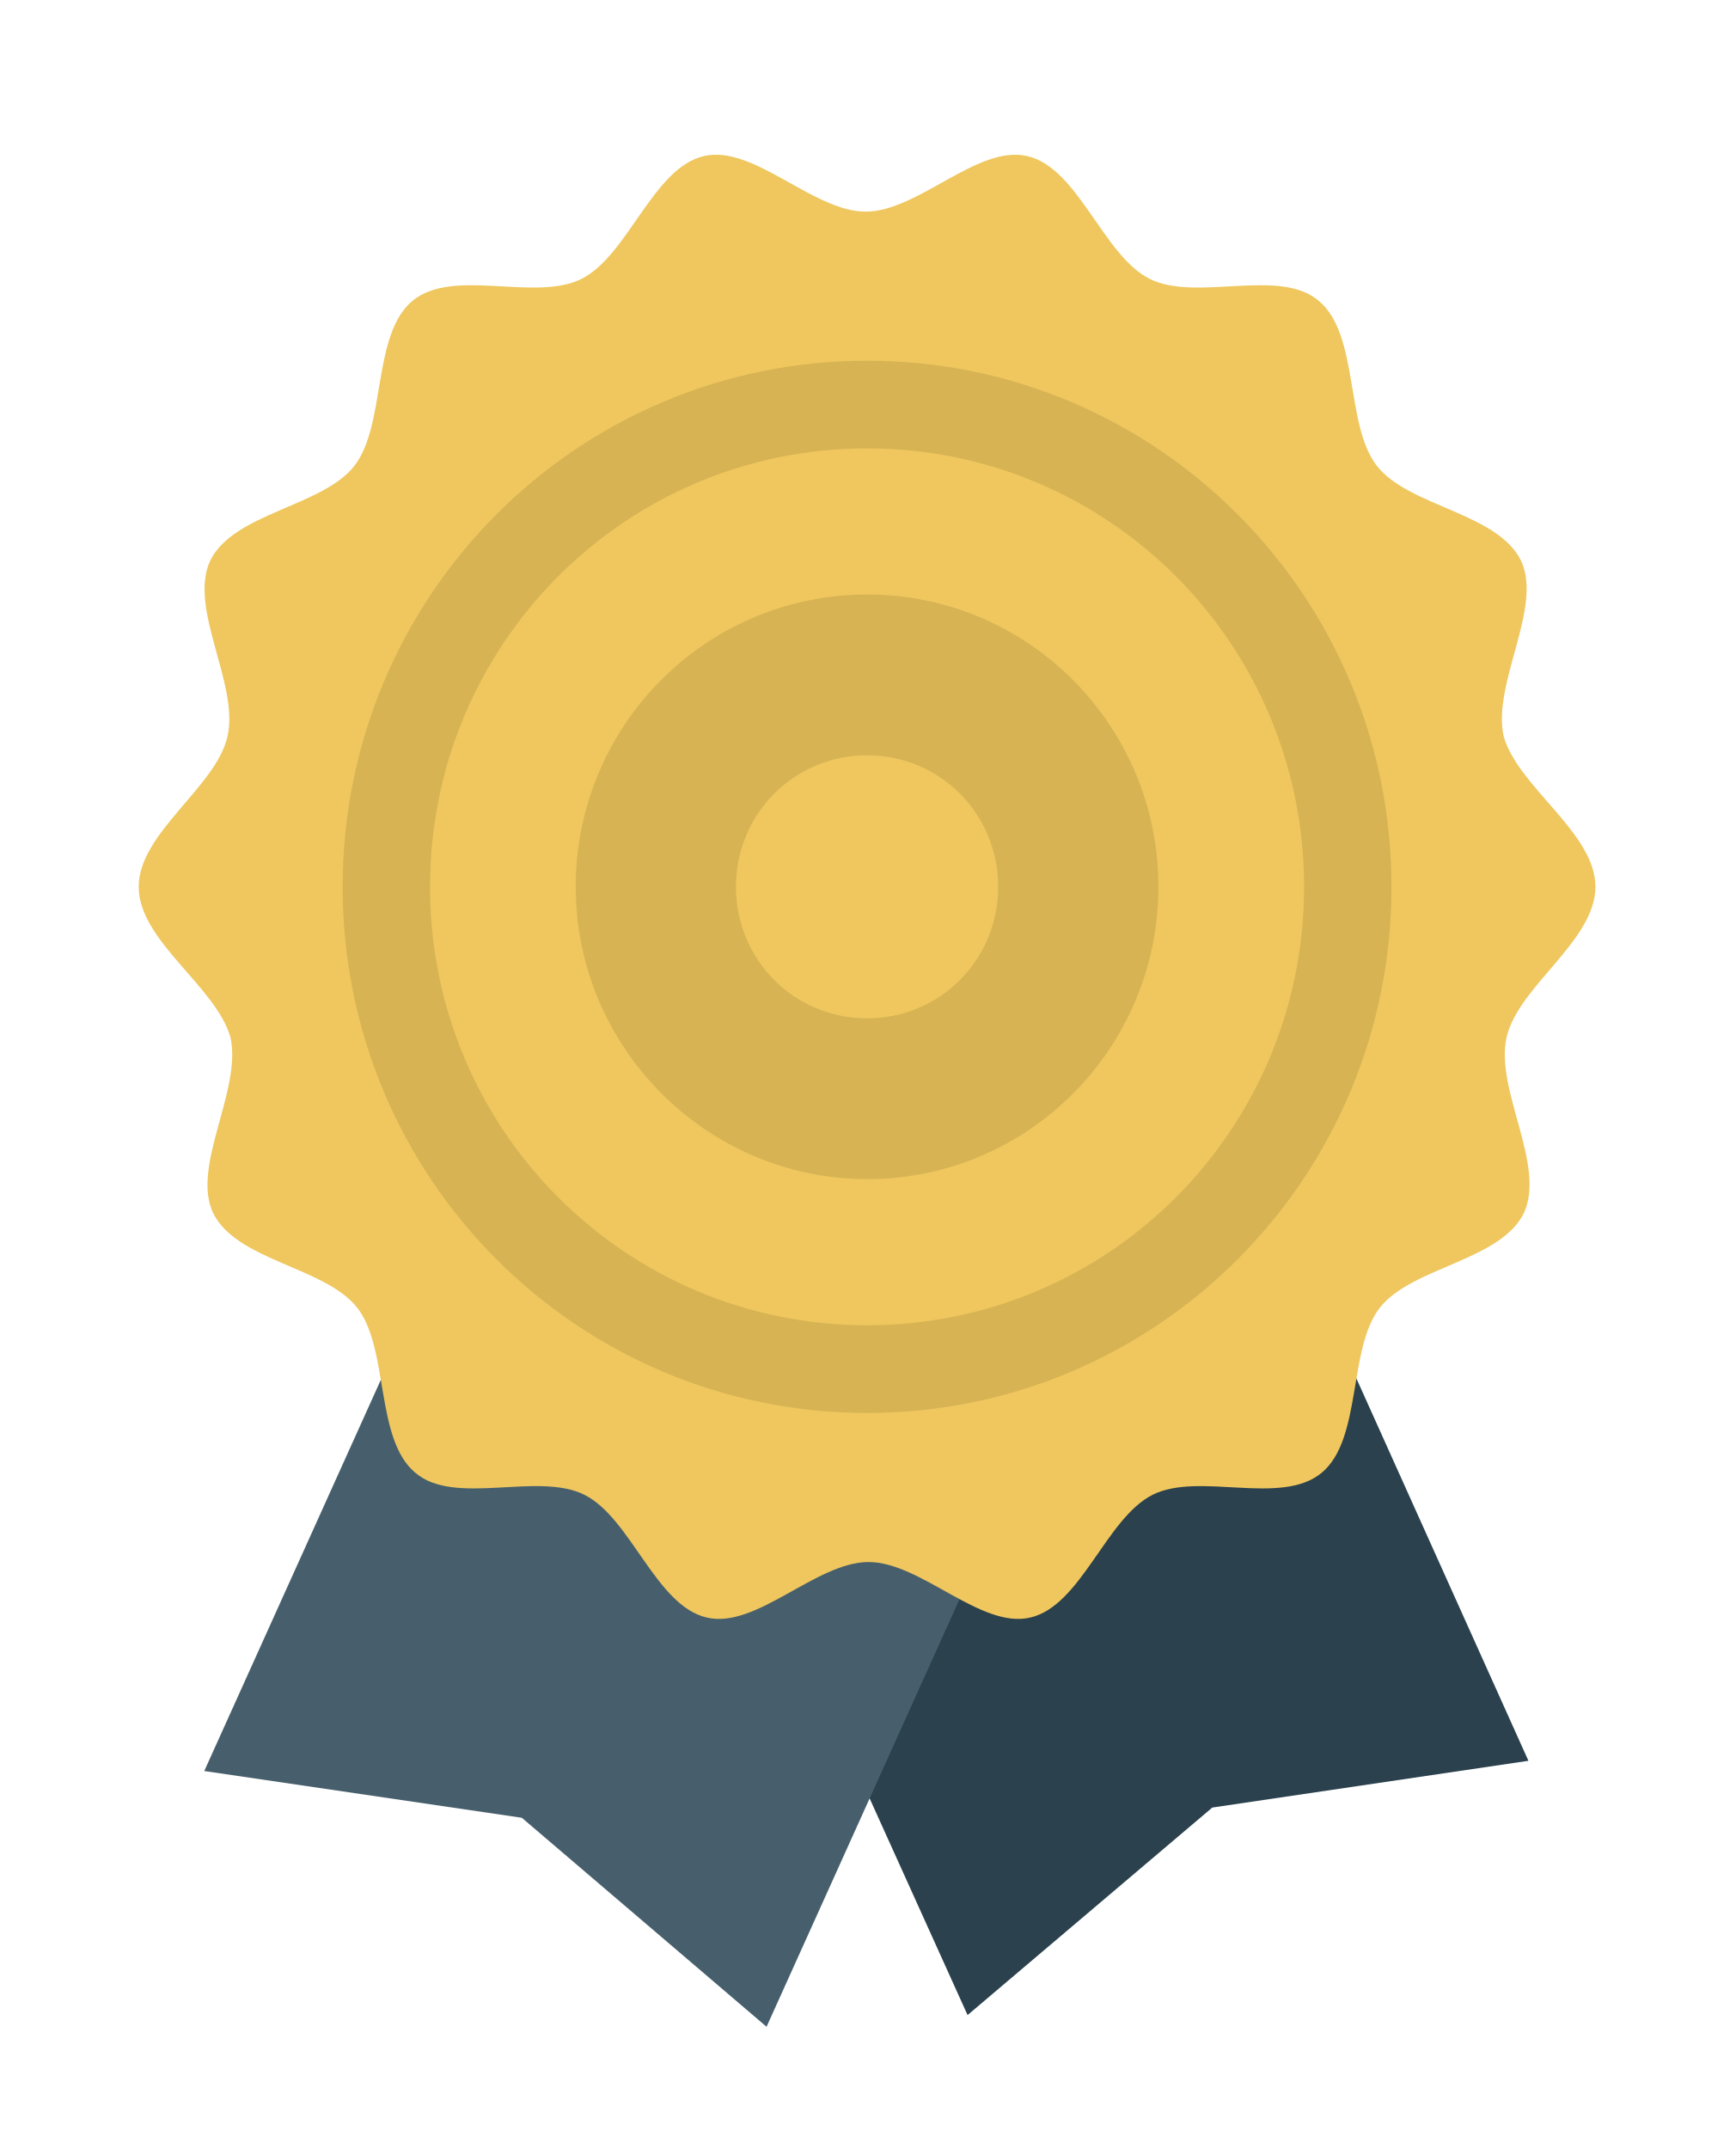
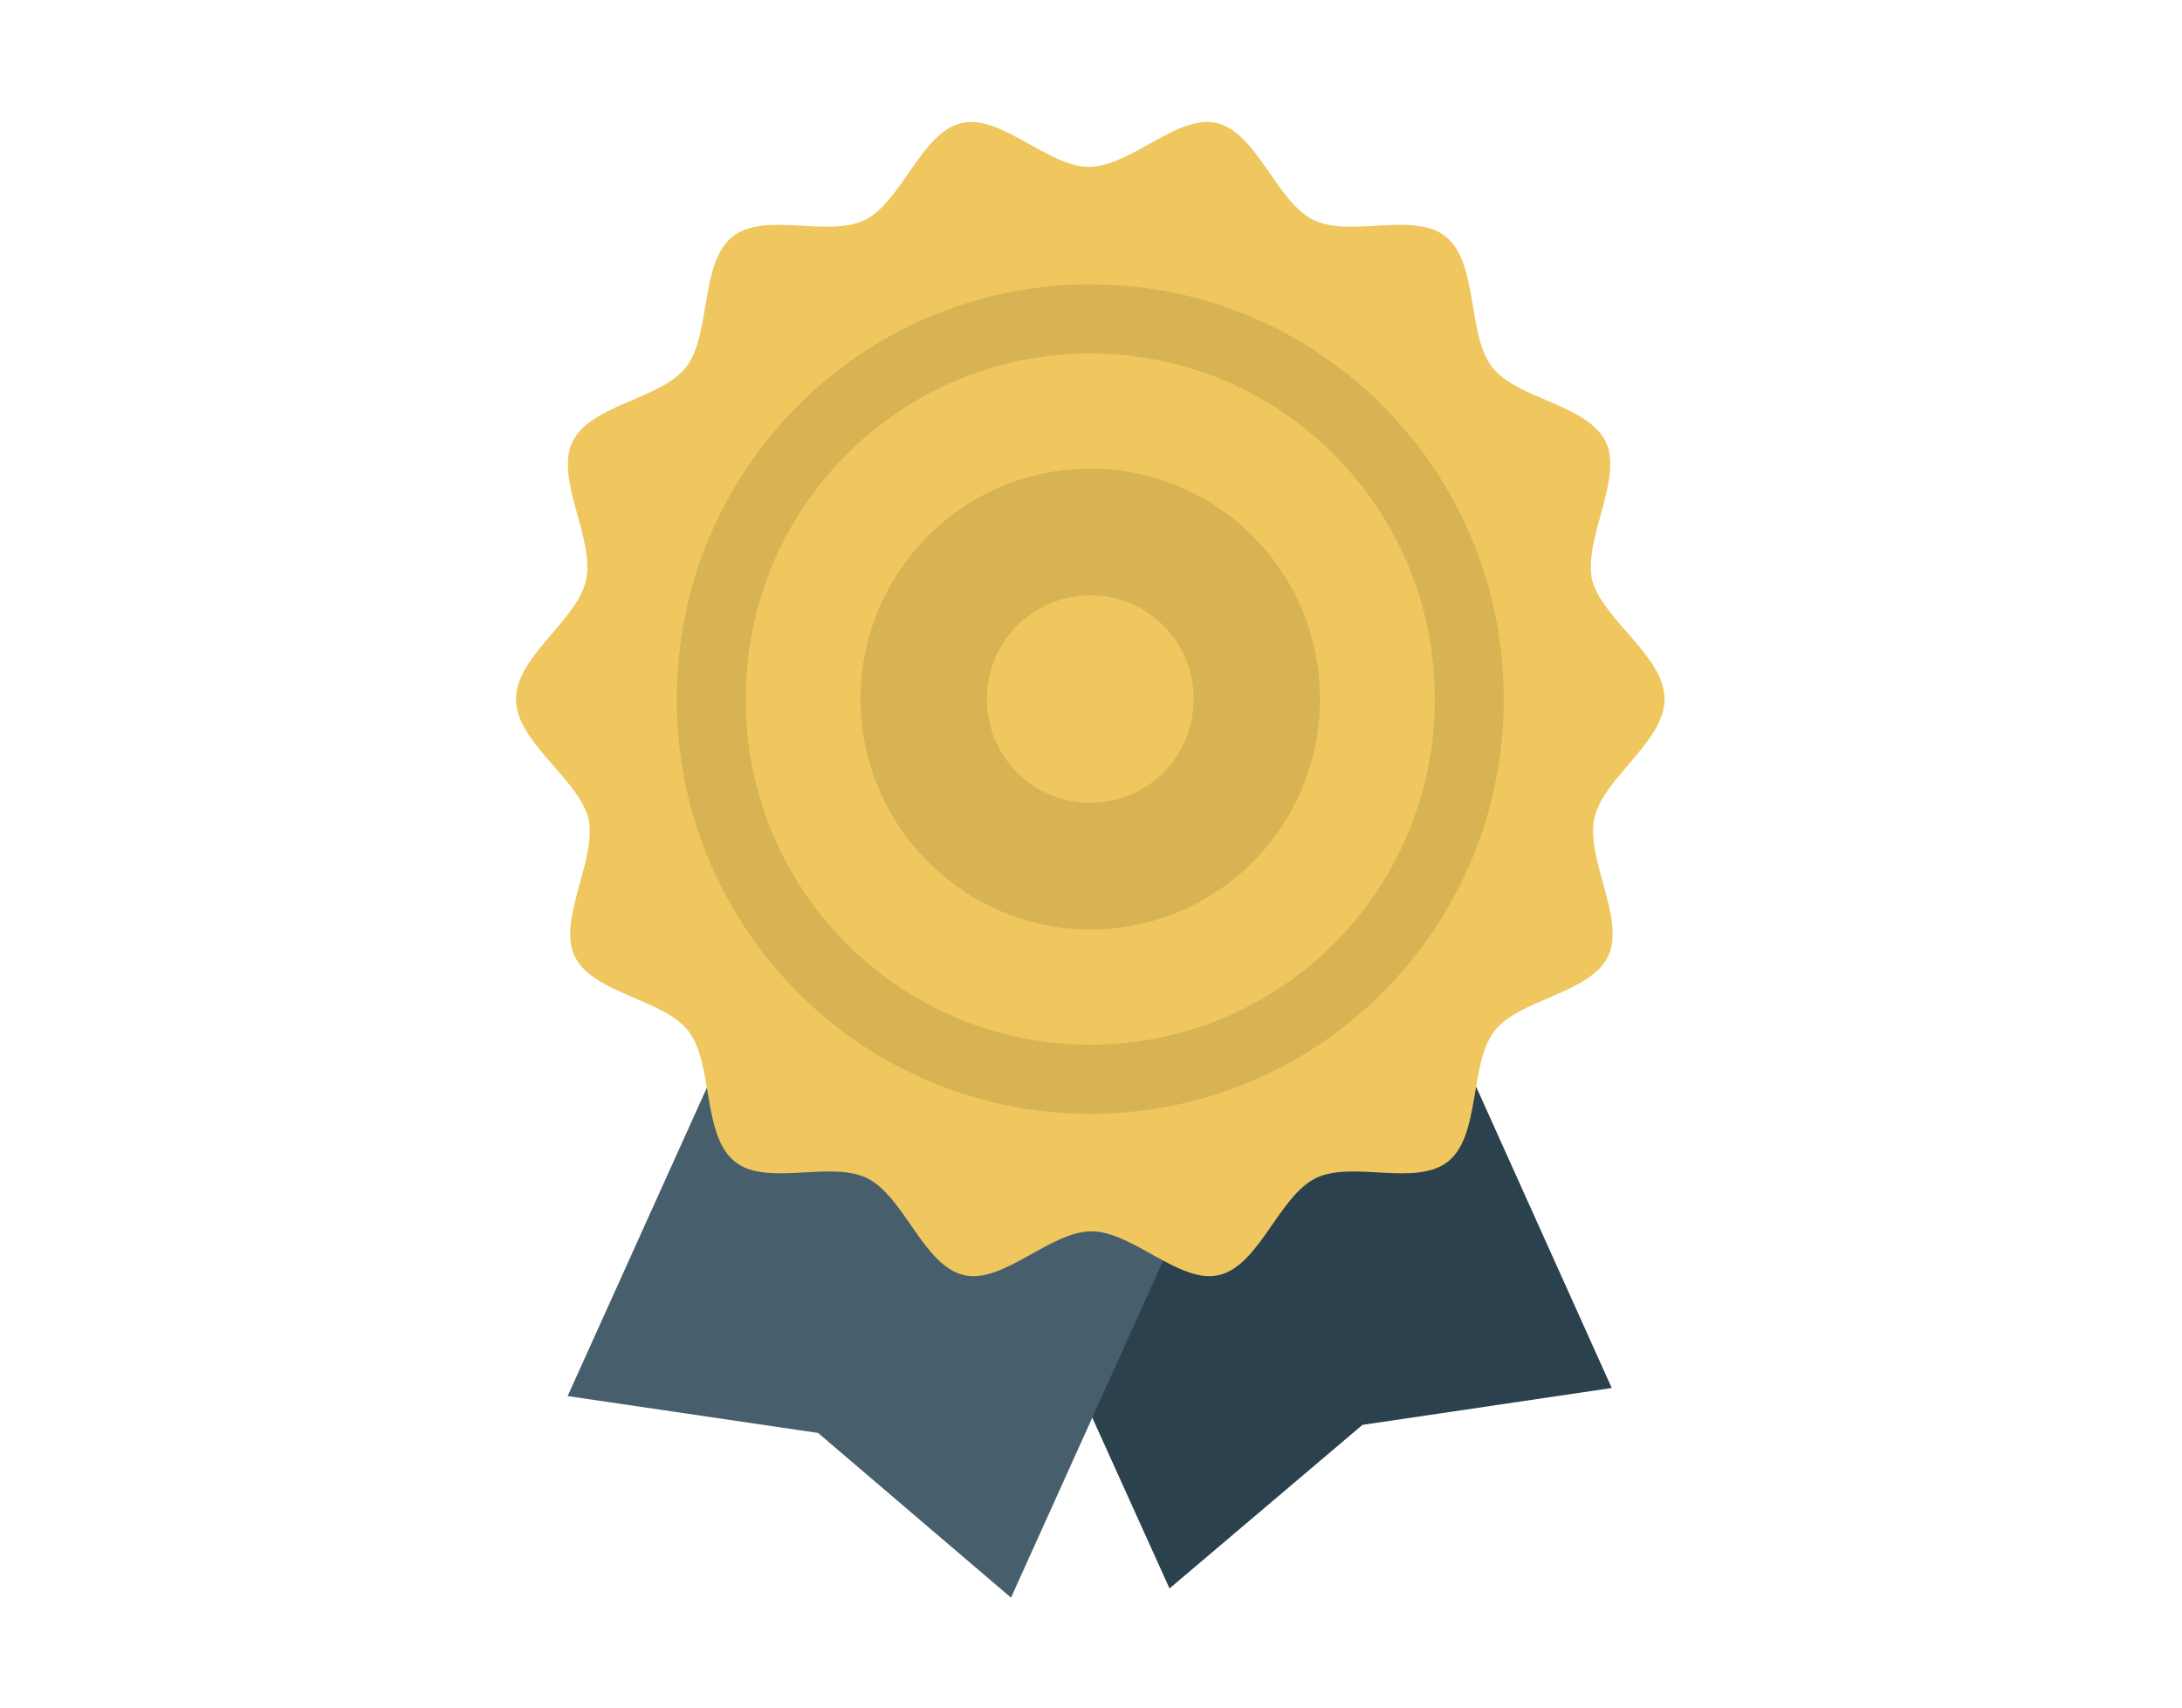
- <svg xmlns="http://www.w3.org/2000/svg" width="101px" height="125px" viewBox="0 0 101 125" version="1.1">
+ <svg xmlns="http://www.w3.org/2000/svg" width="161px" height="126px" viewBox="0 0 161 126" version="1.1">
  <defs />
  <g id="Page-1" stroke="none" stroke-width="1" fill="none" fill-rule="evenodd">
-     <g id="Desktop-HD" transform="translate(-234, -928)">
-       <g id="eye-+-668,000-+-impressions-each-mon-copy" transform="translate(155, 937)">
-         <g id="certificate" transform="translate(87, 0)">
+     <g id="Desktop-HD" transform="translate(-166, -927)">
+       <g id="eye-+-668,000-+-impressions-each-mon-copy" transform="translate(155, 927)">
+         <g id="certificate" transform="translate(49, 9)">
          <path d="M54.565,34.848 L21.851,49.725 L48.293,108.21 L62.532,96.139 L80.923,93.419 L54.565,34.848 L54.565,34.848 Z" id="Shape" fill="#2B414D" />
          <path d="M30.326,35.443 L63.04,50.32 L36.598,108.89 L22.36,96.734 L3.884,94.014 C3.884,94.014 30.326,35.443 30.326,35.443 L30.326,35.443 Z" id="Shape" fill="#475F6C" />
          <path d="M84.821,42.584 C84.821,45.729 80.33,48.364 79.651,51.34 C78.973,54.4 81.94,58.735 80.668,61.541 C79.312,64.346 74.143,64.686 72.278,67.066 C70.413,69.447 71.261,74.717 68.888,76.672 C66.515,78.628 61.769,76.587 59.057,77.948 C56.345,79.308 54.904,84.408 51.938,85.088 C49.056,85.768 45.581,81.858 42.53,81.858 C39.479,81.858 36.004,85.768 33.123,85.088 C30.156,84.408 28.716,79.308 26.004,77.948 C23.292,76.587 18.461,78.628 16.172,76.672 C13.799,74.717 14.647,69.447 12.782,67.066 C10.918,64.686 5.748,64.346 4.392,61.541 C3.12,58.821 6.087,54.4 5.409,51.34 C4.561,48.364 0.07,45.729 0.07,42.584 C0.07,39.439 4.561,36.803 5.239,33.828 C5.918,30.768 2.951,26.432 4.222,23.627 C5.579,20.822 10.748,20.482 12.613,18.101 C14.478,15.721 13.63,10.451 16.003,8.495 C18.376,6.54 23.122,8.58 25.834,7.22 C28.546,5.86 29.987,0.76 32.953,0.079 C35.835,-0.601 39.31,3.31 42.361,3.31 C45.412,3.31 48.887,-0.601 51.768,0.079 C54.735,0.76 56.175,5.86 58.887,7.22 C61.599,8.58 66.43,6.54 68.719,8.495 C71.092,10.45 70.244,15.721 72.109,18.101 C73.973,20.482 79.143,20.822 80.499,23.627 C81.77,26.347 78.804,30.768 79.482,33.828 C80.33,36.803 84.821,39.439 84.821,42.584 L84.821,42.584 Z" id="Shape" fill="#EFC75E" />
          <path d="M42.446,25.582 C33.038,25.582 25.495,33.233 25.495,42.584 C25.495,51.935 33.123,59.585 42.446,59.585 C51.853,59.585 59.396,51.935 59.396,42.584 C59.396,33.233 51.853,25.582 42.446,25.582 L42.446,25.582 Z M42.446,50.235 C38.208,50.235 34.818,46.834 34.818,42.584 C34.818,38.333 38.208,34.933 42.446,34.933 C46.683,34.933 50.073,38.333 50.073,42.584 C50.073,46.834 46.683,50.235 42.446,50.235 L42.446,50.235 Z M42.446,11.981 C25.58,11.981 11.935,25.667 11.935,42.584 C11.935,59.501 25.58,73.187 42.446,73.187 C59.311,73.187 72.956,59.5 72.956,42.584 C72.956,25.667 59.311,11.981 42.446,11.981 L42.446,11.981 Z M42.446,68.086 C28.377,68.086 17.02,56.695 17.02,42.584 C17.02,28.472 28.377,17.081 42.446,17.081 C56.514,17.081 67.871,28.472 67.871,42.584 C67.871,56.695 56.514,68.086 42.446,68.086 L42.446,68.086 Z" id="Shape" fill="#D7B354" />
        </g>
      </g>
    </g>
  </g>
</svg>
